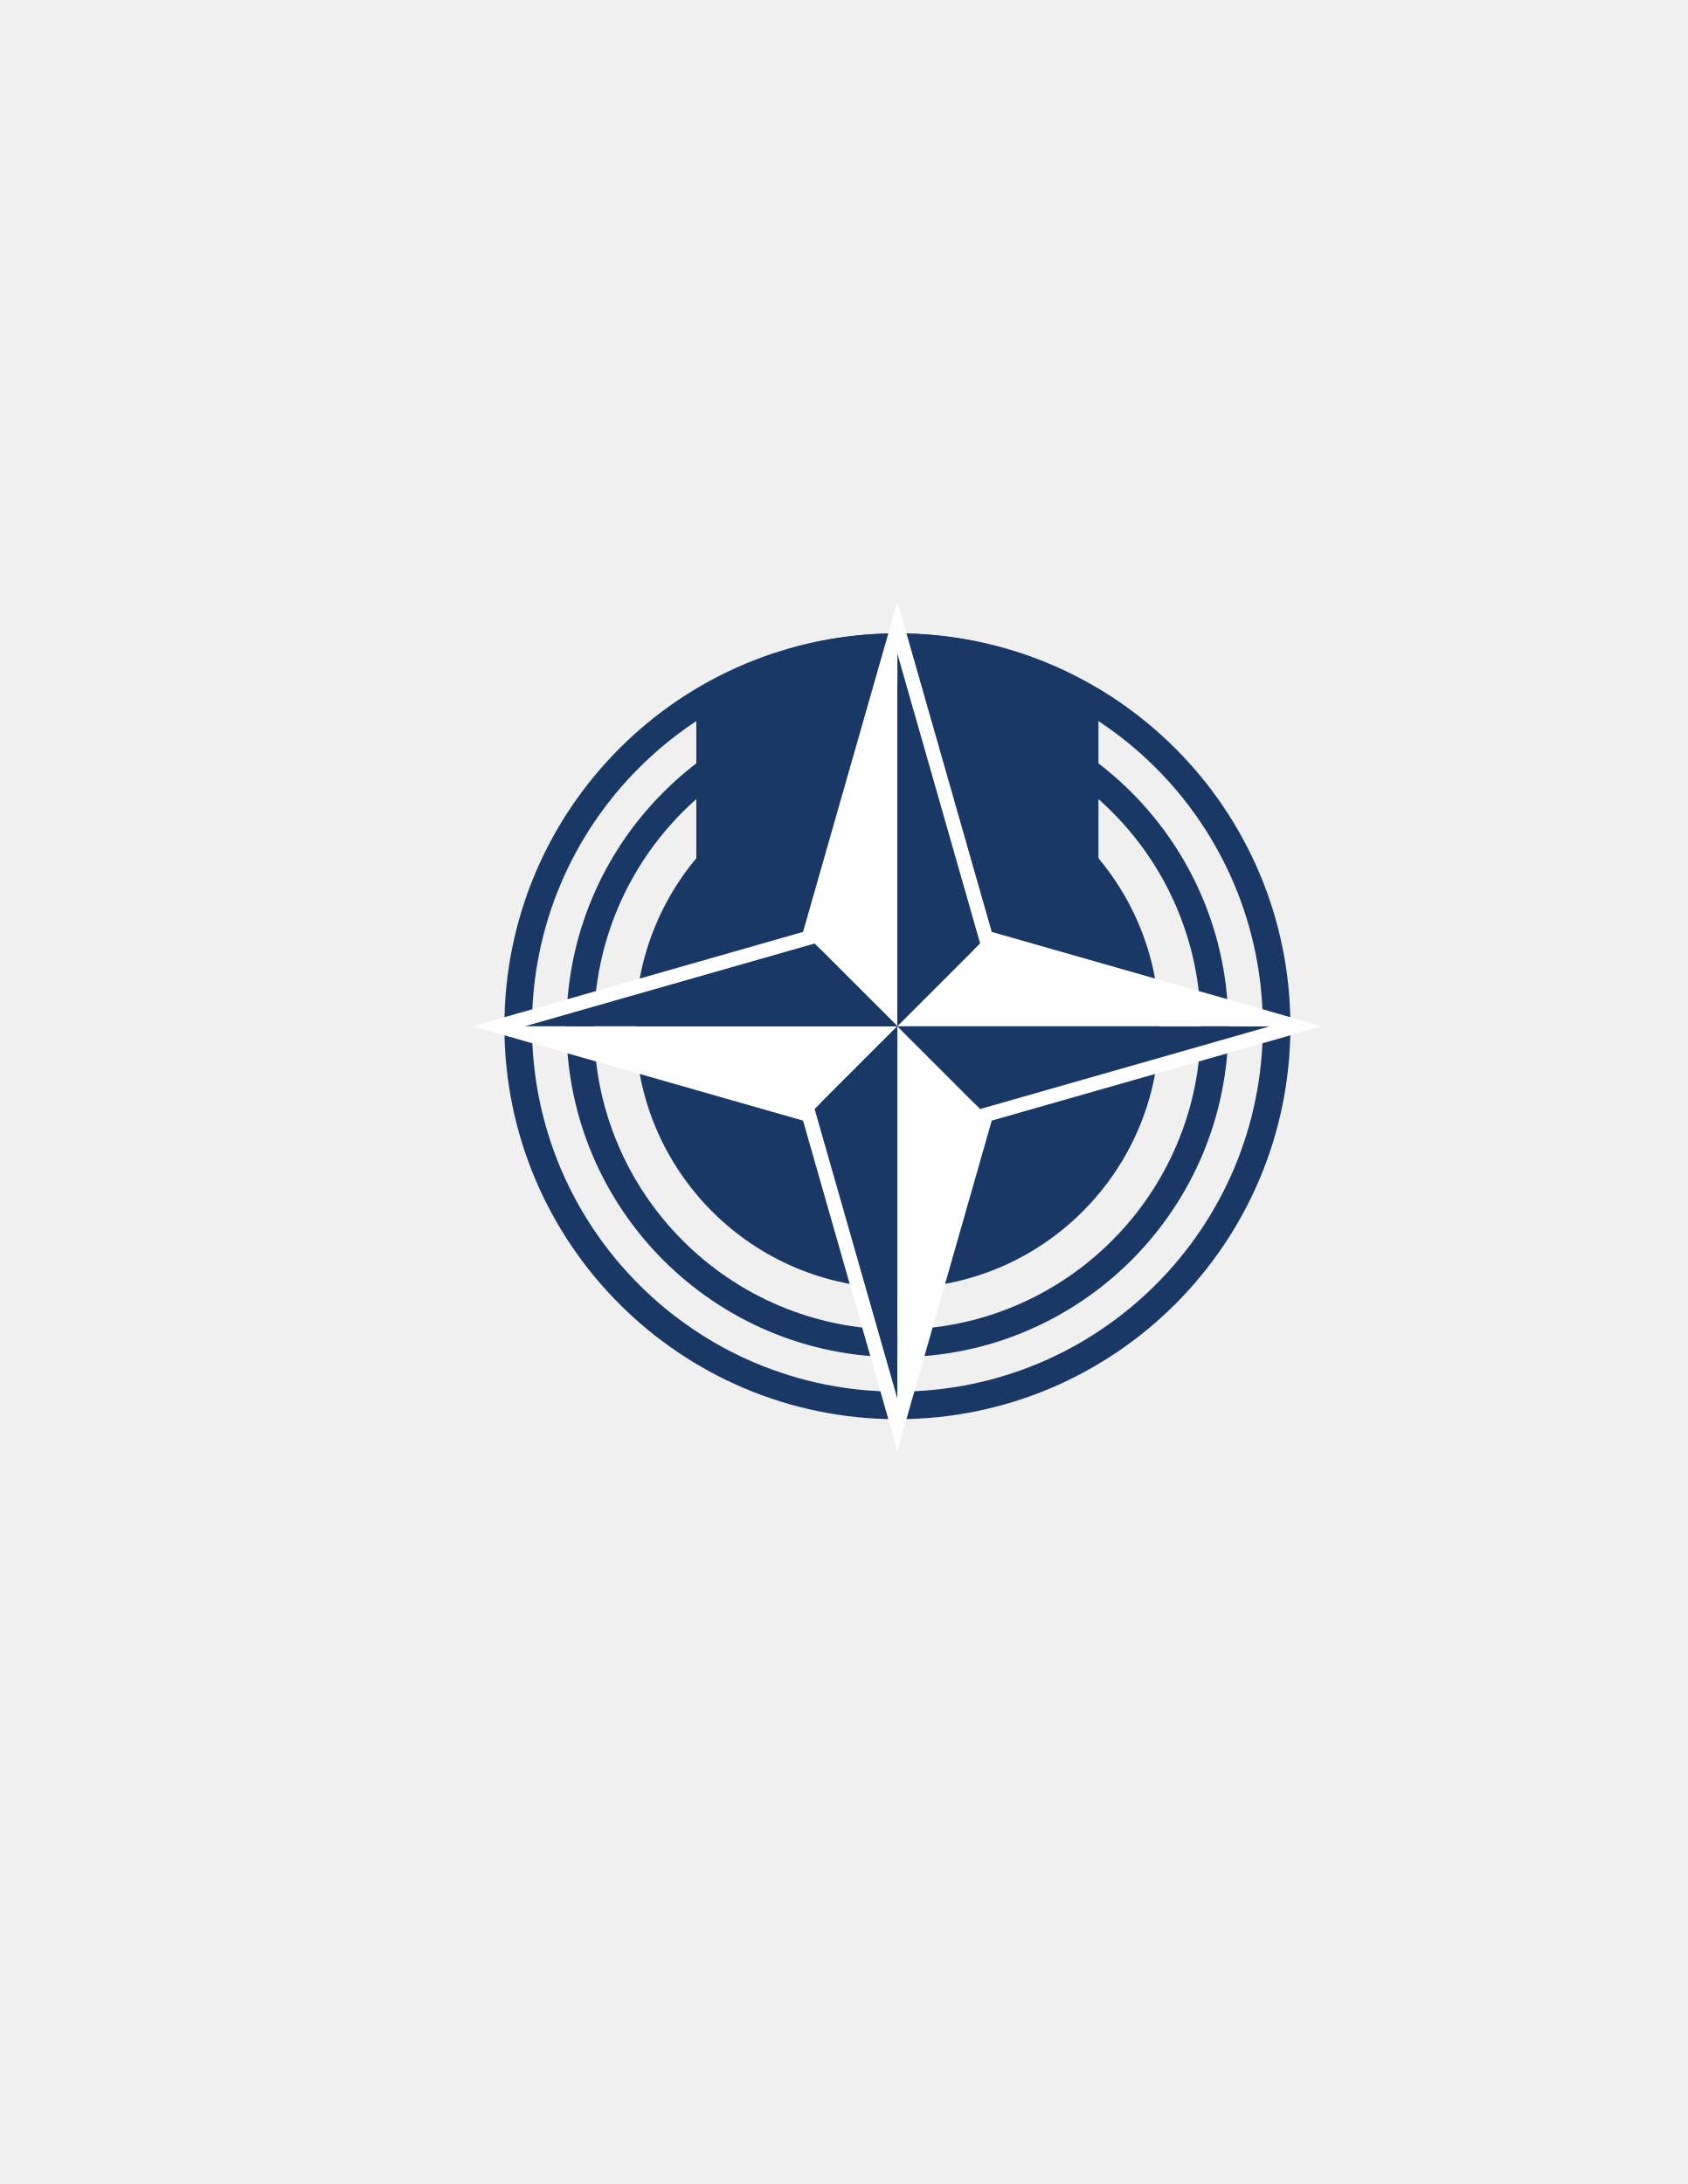
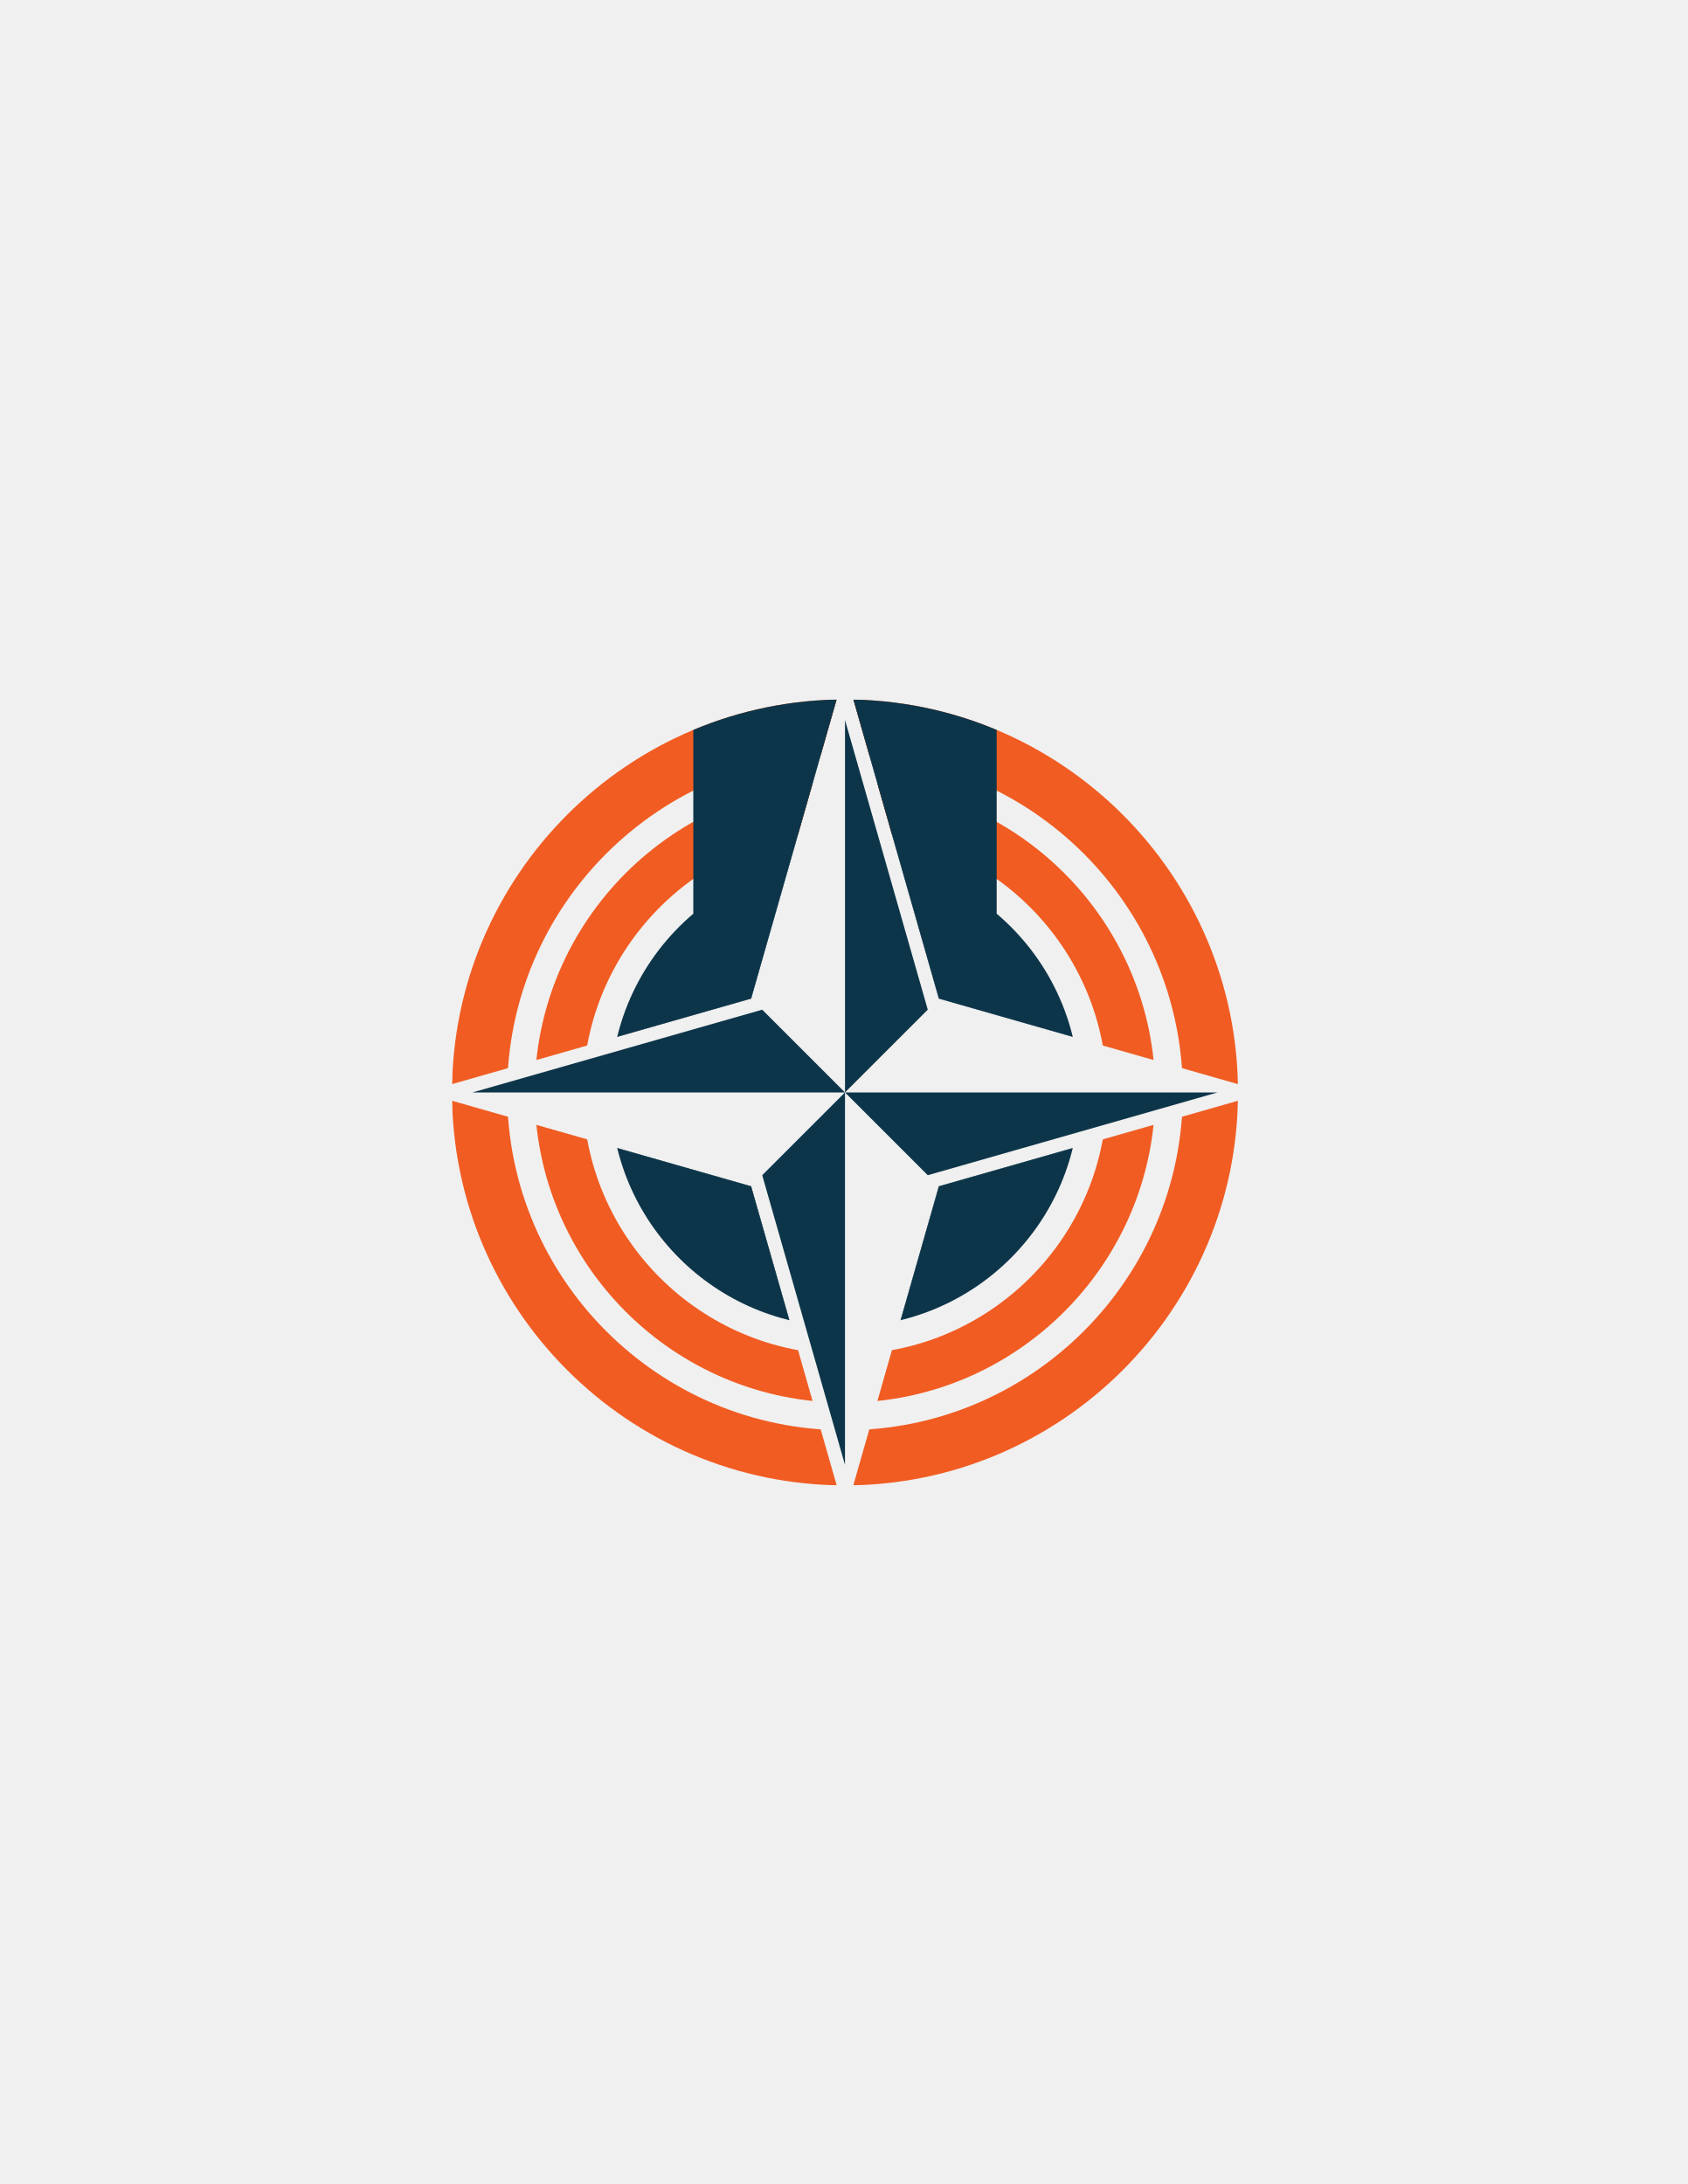
<svg xmlns="http://www.w3.org/2000/svg" version="1.1" id="Layer_1" x="0px" y="0px" width="612px" height="792px" viewBox="0 0 612 792" enable-background="new 0 0 612 792" xml:space="preserve">
-   <path fill="none" stroke="#1A3865" stroke-width="10" stroke-miterlimit="10" d="M440.389,372.152  c0,63.515-51.486,115-115.002,115c-63.51,0-114.998-51.485-114.998-115c0-63.513,51.488-115,114.998-115  C388.902,257.152,440.389,308.64,440.389,372.152z" />
-   <circle fill="none" stroke="#1A3865" stroke-width="10" stroke-miterlimit="10" cx="325.389" cy="372.153" r="137.5" />
-   <path fill="#1A3865" d="M325.389,331.043h-72.902v-80.031c0,0,28.013-21.276,72.902-21.276  c44.889,0,72.902,21.276,72.902,21.276v80.031H325.389z" />
-   <circle fill="#1A3865" cx="325.389" cy="372.152" r="95" />
-   <polygon fill="none" stroke="#FFFFFF" stroke-width="8" stroke-miterlimit="10" points="294.411,403.135 325.389,511.558   356.365,403.137 464.801,372.16 356.365,341.185 325.389,232.747 294.411,341.185 185.977,372.16 " />
-   <polygon fill="#FFFFFF" points="295.375,342.147 325.389,237.081 325.389,372.159 " />
-   <polygon fill="#FFFFFF" points="295.375,402.171 325.389,372.159 190.31,372.159 " />
-   <polygon fill="#1A3865" points="325.389,507.224 325.389,372.159 295.375,402.171 " />
-   <polygon fill="#FFFFFF" points="355.402,402.173 325.389,372.159 325.389,507.224 " />
-   <polygon fill="#1A3865" points="355.402,402.171 325.389,372.159 460.467,372.159 " />
-   <polyline fill="#1A3865" points="325.389,372.159 355.402,342.147 325.389,237.081 " />
-   <polygon fill="#FFFFFF" points="460.467,372.159 325.389,372.159 355.402,342.146 " />
-   <polygon fill="#1A3865" points="325.389,372.159 295.375,342.147 190.31,372.159 " />
+   <defs>
+     <filter id="Adobe_OpacityMaskFilter" filterUnits="userSpaceOnUse" x="163.889" y="253.652" width="285" height="285">
+       <feFlood style="flood-color:white;flood-opacity:1" result="back" />
+       <feBlend in="SourceGraphic" in2="back" mode="normal" />
+     </filter>
+   </defs>
+   <mask maskUnits="userSpaceOnUse" x="163.889" y="253.652" width="285" height="285" id="SVGID_1_">
+     <g filter="url(#Adobe_OpacityMaskFilter)">
+       <polyline points="306.389,242.879 272.331,362.103 153.107,396.16 272.331,430.217 306.389,549.426 340.447,430.219     459.67,396.16 340.447,362.103 306.389,242.879   " />
+     </g>
+   </mask>
+   <path mask="url(#SVGID_1_)" fill="#F15C22" d="M306.388,538.652c-78.574,0-142.499-63.924-142.499-142.5  c0-78.575,63.925-142.5,142.499-142.5c78.576,0,142.501,63.925,142.501,142.5  C448.889,474.728,384.964,538.652,306.388,538.652z M306.388,273.652c-67.545,0-122.499,54.954-122.499,122.5  c0,67.548,54.954,122.5,122.499,122.5c67.549,0,122.501-54.952,122.501-122.5  C428.889,328.606,373.937,273.652,306.388,273.652z" />
+   <defs>
+     <filter id="Adobe_OpacityMaskFilter_1_" filterUnits="userSpaceOnUse" x="193.889" y="283.652" width="225" height="225">
+       <feFlood style="flood-color:white;flood-opacity:1" result="back" />
+       <feBlend in="SourceGraphic" in2="back" mode="normal" />
+     </filter>
+   </defs>
+   <mask maskUnits="userSpaceOnUse" x="193.889" y="283.652" width="225" height="225" id="SVGID_2_">
+     <g filter="url(#Adobe_OpacityMaskFilter_1_)">
+       <polyline points="306.389,242.879 272.331,362.103 153.107,396.16 272.331,430.217 306.389,549.426 340.447,430.219     459.67,396.16 340.447,362.103 306.389,242.879   " />
+     </g>
+   </mask>
+   <path mask="url(#SVGID_2_)" fill="#F15C22" d="M306.387,508.652c-62.032,0-112.498-50.467-112.498-112.5  c0-62.033,50.466-112.5,112.498-112.5c62.034,0,112.502,50.467,112.502,112.5  C418.889,458.185,368.421,508.652,306.387,508.652z M306.387,301.152c-52.382,0-94.998,42.617-94.998,95  c0,52.382,42.616,95,94.998,95c52.383,0,95.002-42.618,95.002-95C401.389,343.769,358.769,301.152,306.387,301.152z" />
+   <defs>
+     <filter id="Adobe_OpacityMaskFilter_2_" filterUnits="userSpaceOnUse" x="221.389" y="253.652" width="170" height="227.5">
+       <feFlood style="flood-color:white;flood-opacity:1" result="back" />
+       <feBlend in="SourceGraphic" in2="back" mode="normal" />
+     </filter>
+   </defs>
+   <mask maskUnits="userSpaceOnUse" x="221.389" y="253.652" width="170" height="227.5" id="SVGID_3_">
+     <g filter="url(#Adobe_OpacityMaskFilter_2_)">
+       <polyline points="306.389,242.879 272.331,362.103 153.107,396.16 272.331,430.217 306.389,549.426 340.447,430.219     459.67,396.16 340.447,362.103 306.389,242.879   " />
+     </g>
+   </mask>
+   <path mask="url(#SVGID_3_)" fill="#0D3549" d="M361.384,264.691c-16.931-7.109-35.513-11.04-54.996-11.04  c-19.484,0-38.068,3.931-55,11.041l0.001,0.002v66.649h-0.003c-18.352,15.592-29.997,38.84-29.997,64.808  c0,46.946,38.056,85,84.999,85c46.947,0,85.001-38.054,85.001-85c0-25.971-11.646-49.221-30.002-64.812l0.002-66.645" />
+   <polygon fill="#0D3549" points="306.389,531.224 306.389,396.159 276.375,426.171 " />
+   <polygon fill="#0D3549" points="336.402,426.171 306.389,396.159 441.467,396.159 " />
+   <polyline fill="#0D3549" points="306.389,396.159 336.402,366.147 306.389,261.081 " />
+   <polygon fill="#0D3549" points="306.389,396.159 276.375,366.147 171.31,396.159 " />
+   <path fill="#1A3865" d="M251.384,264.695" />
+   <path fill="#1A3865" d="M361.391,264.695" />
+   <path fill="#9F1D20" d="M251.384,264.695" />
+   <polygon fill="none" points="171.31,396.159 276.375,366.147 306.389,261.081 336.402,366.147 441.467,396.159   336.402,426.173 306.389,531.224 276.375,426.171 " />
+   <path fill="#1A3865" d="M361.391,264.695" />
</svg>
